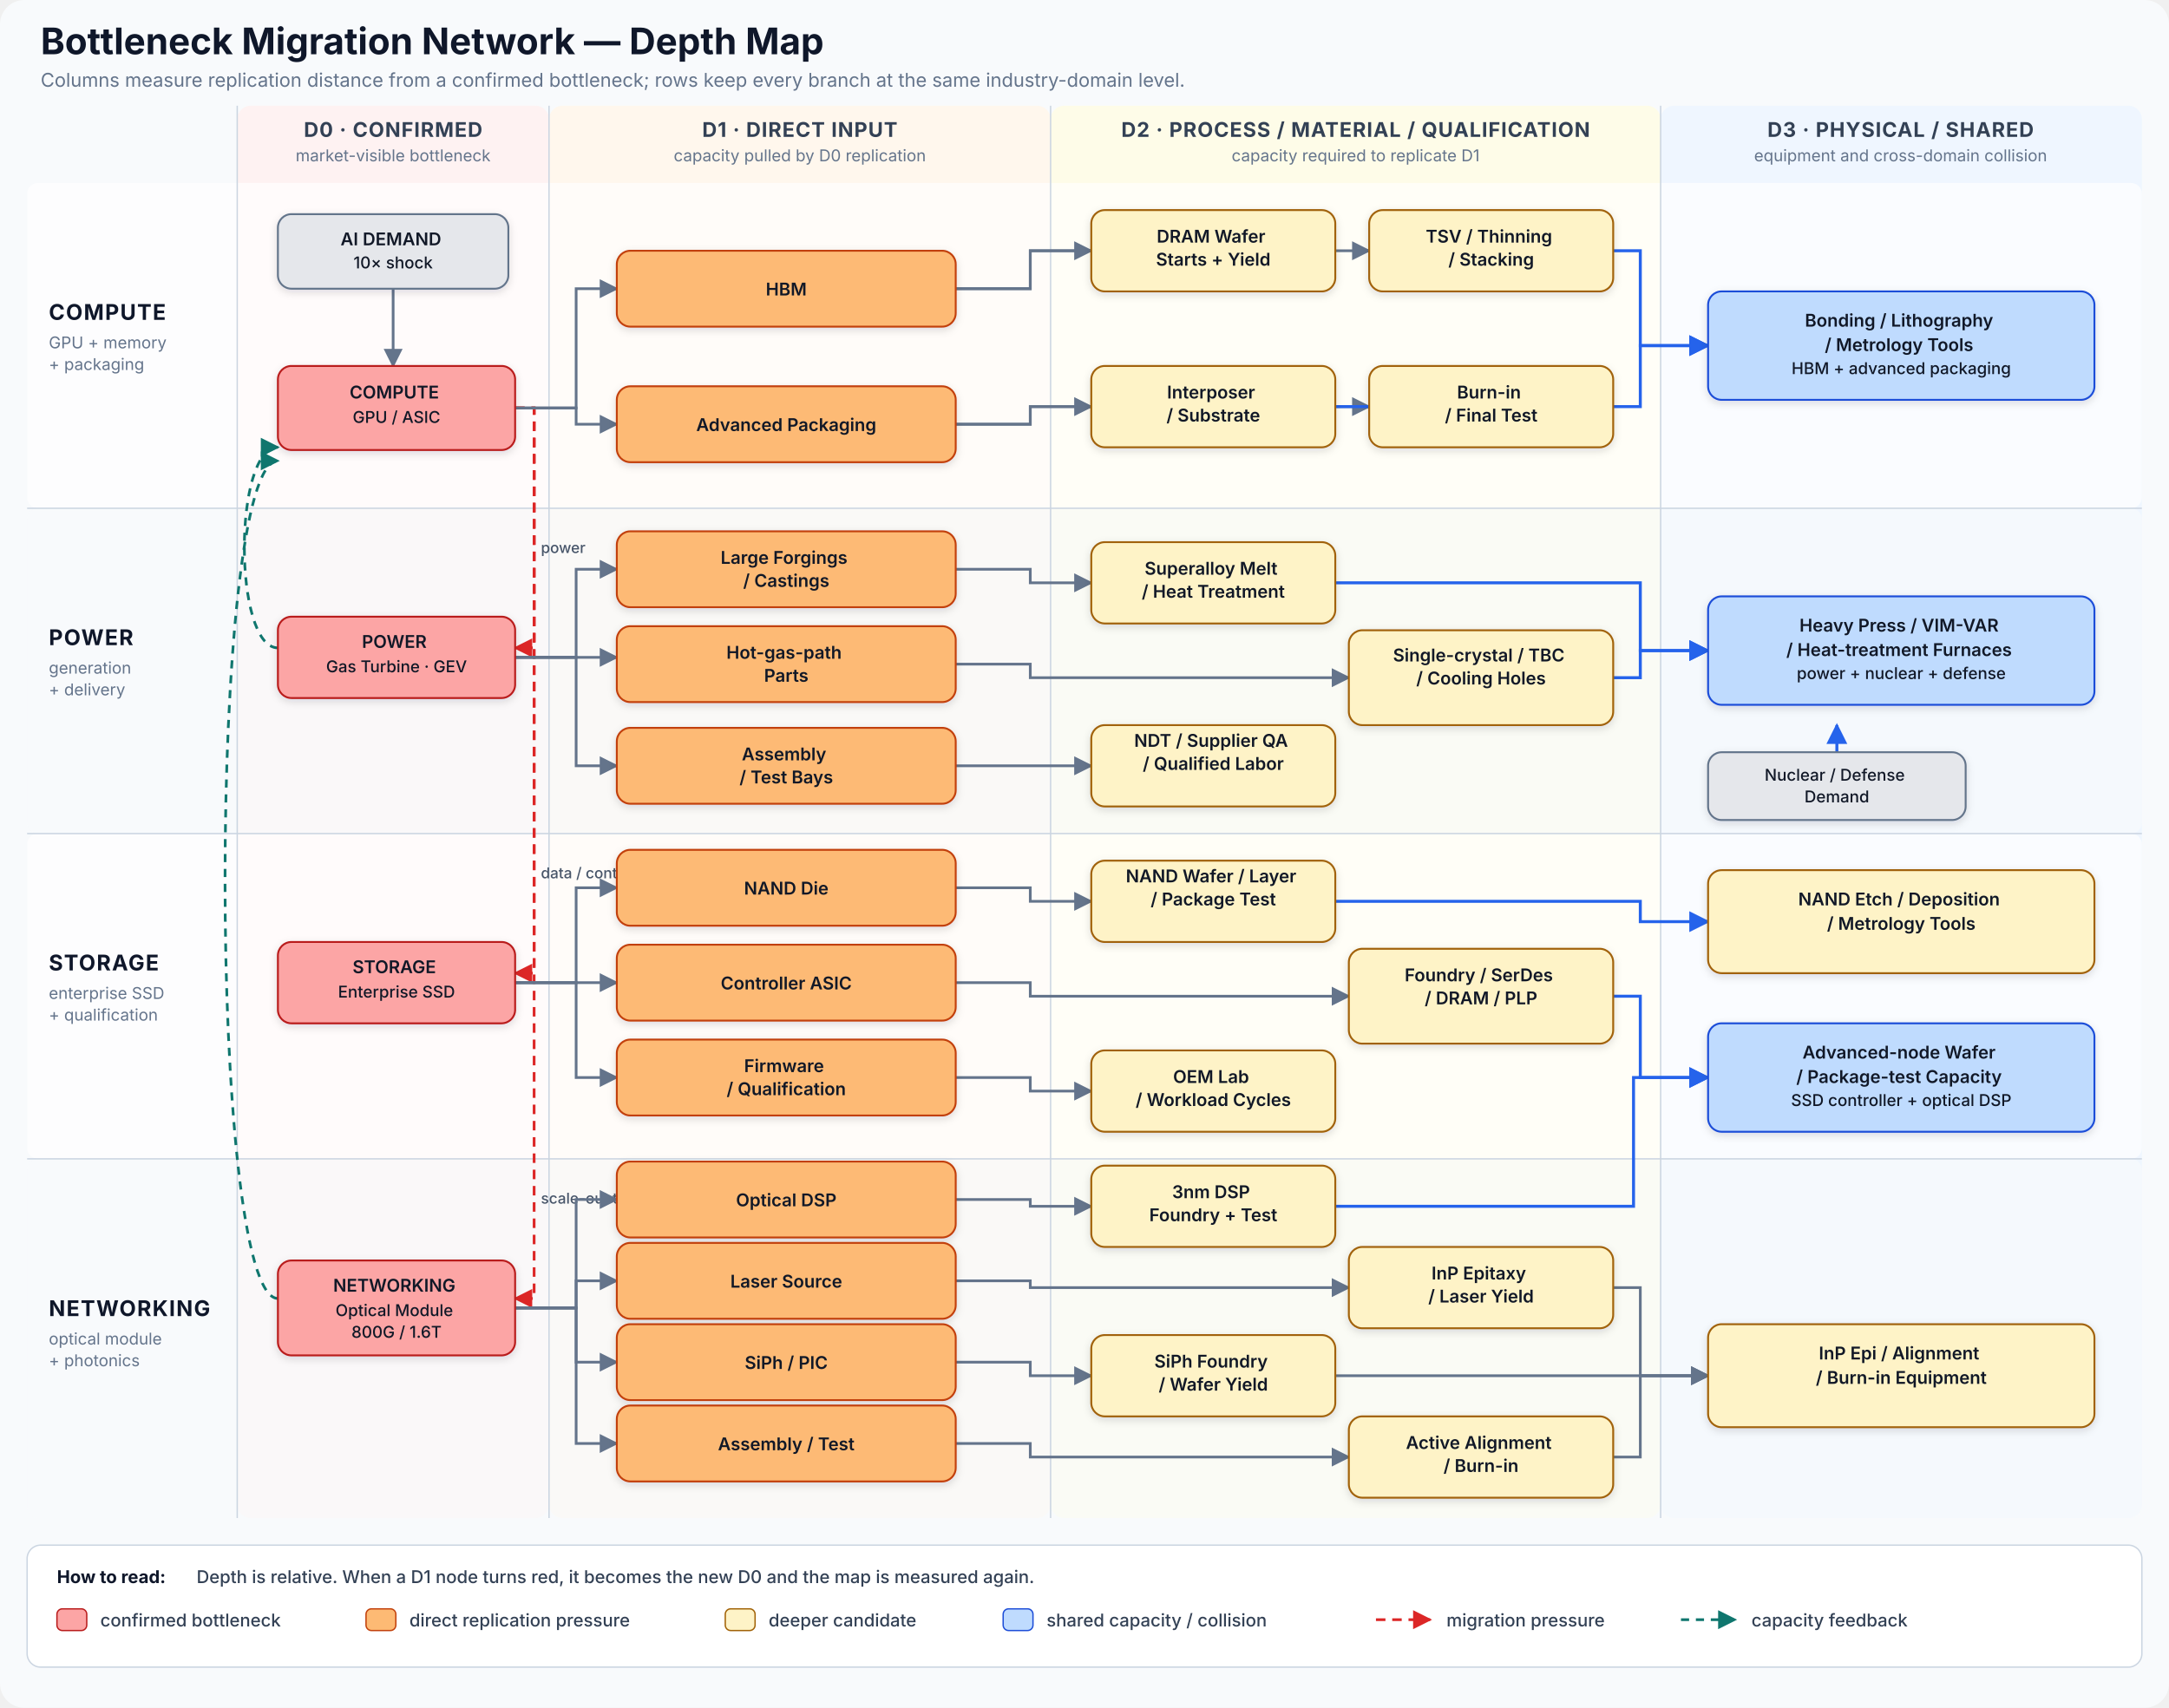
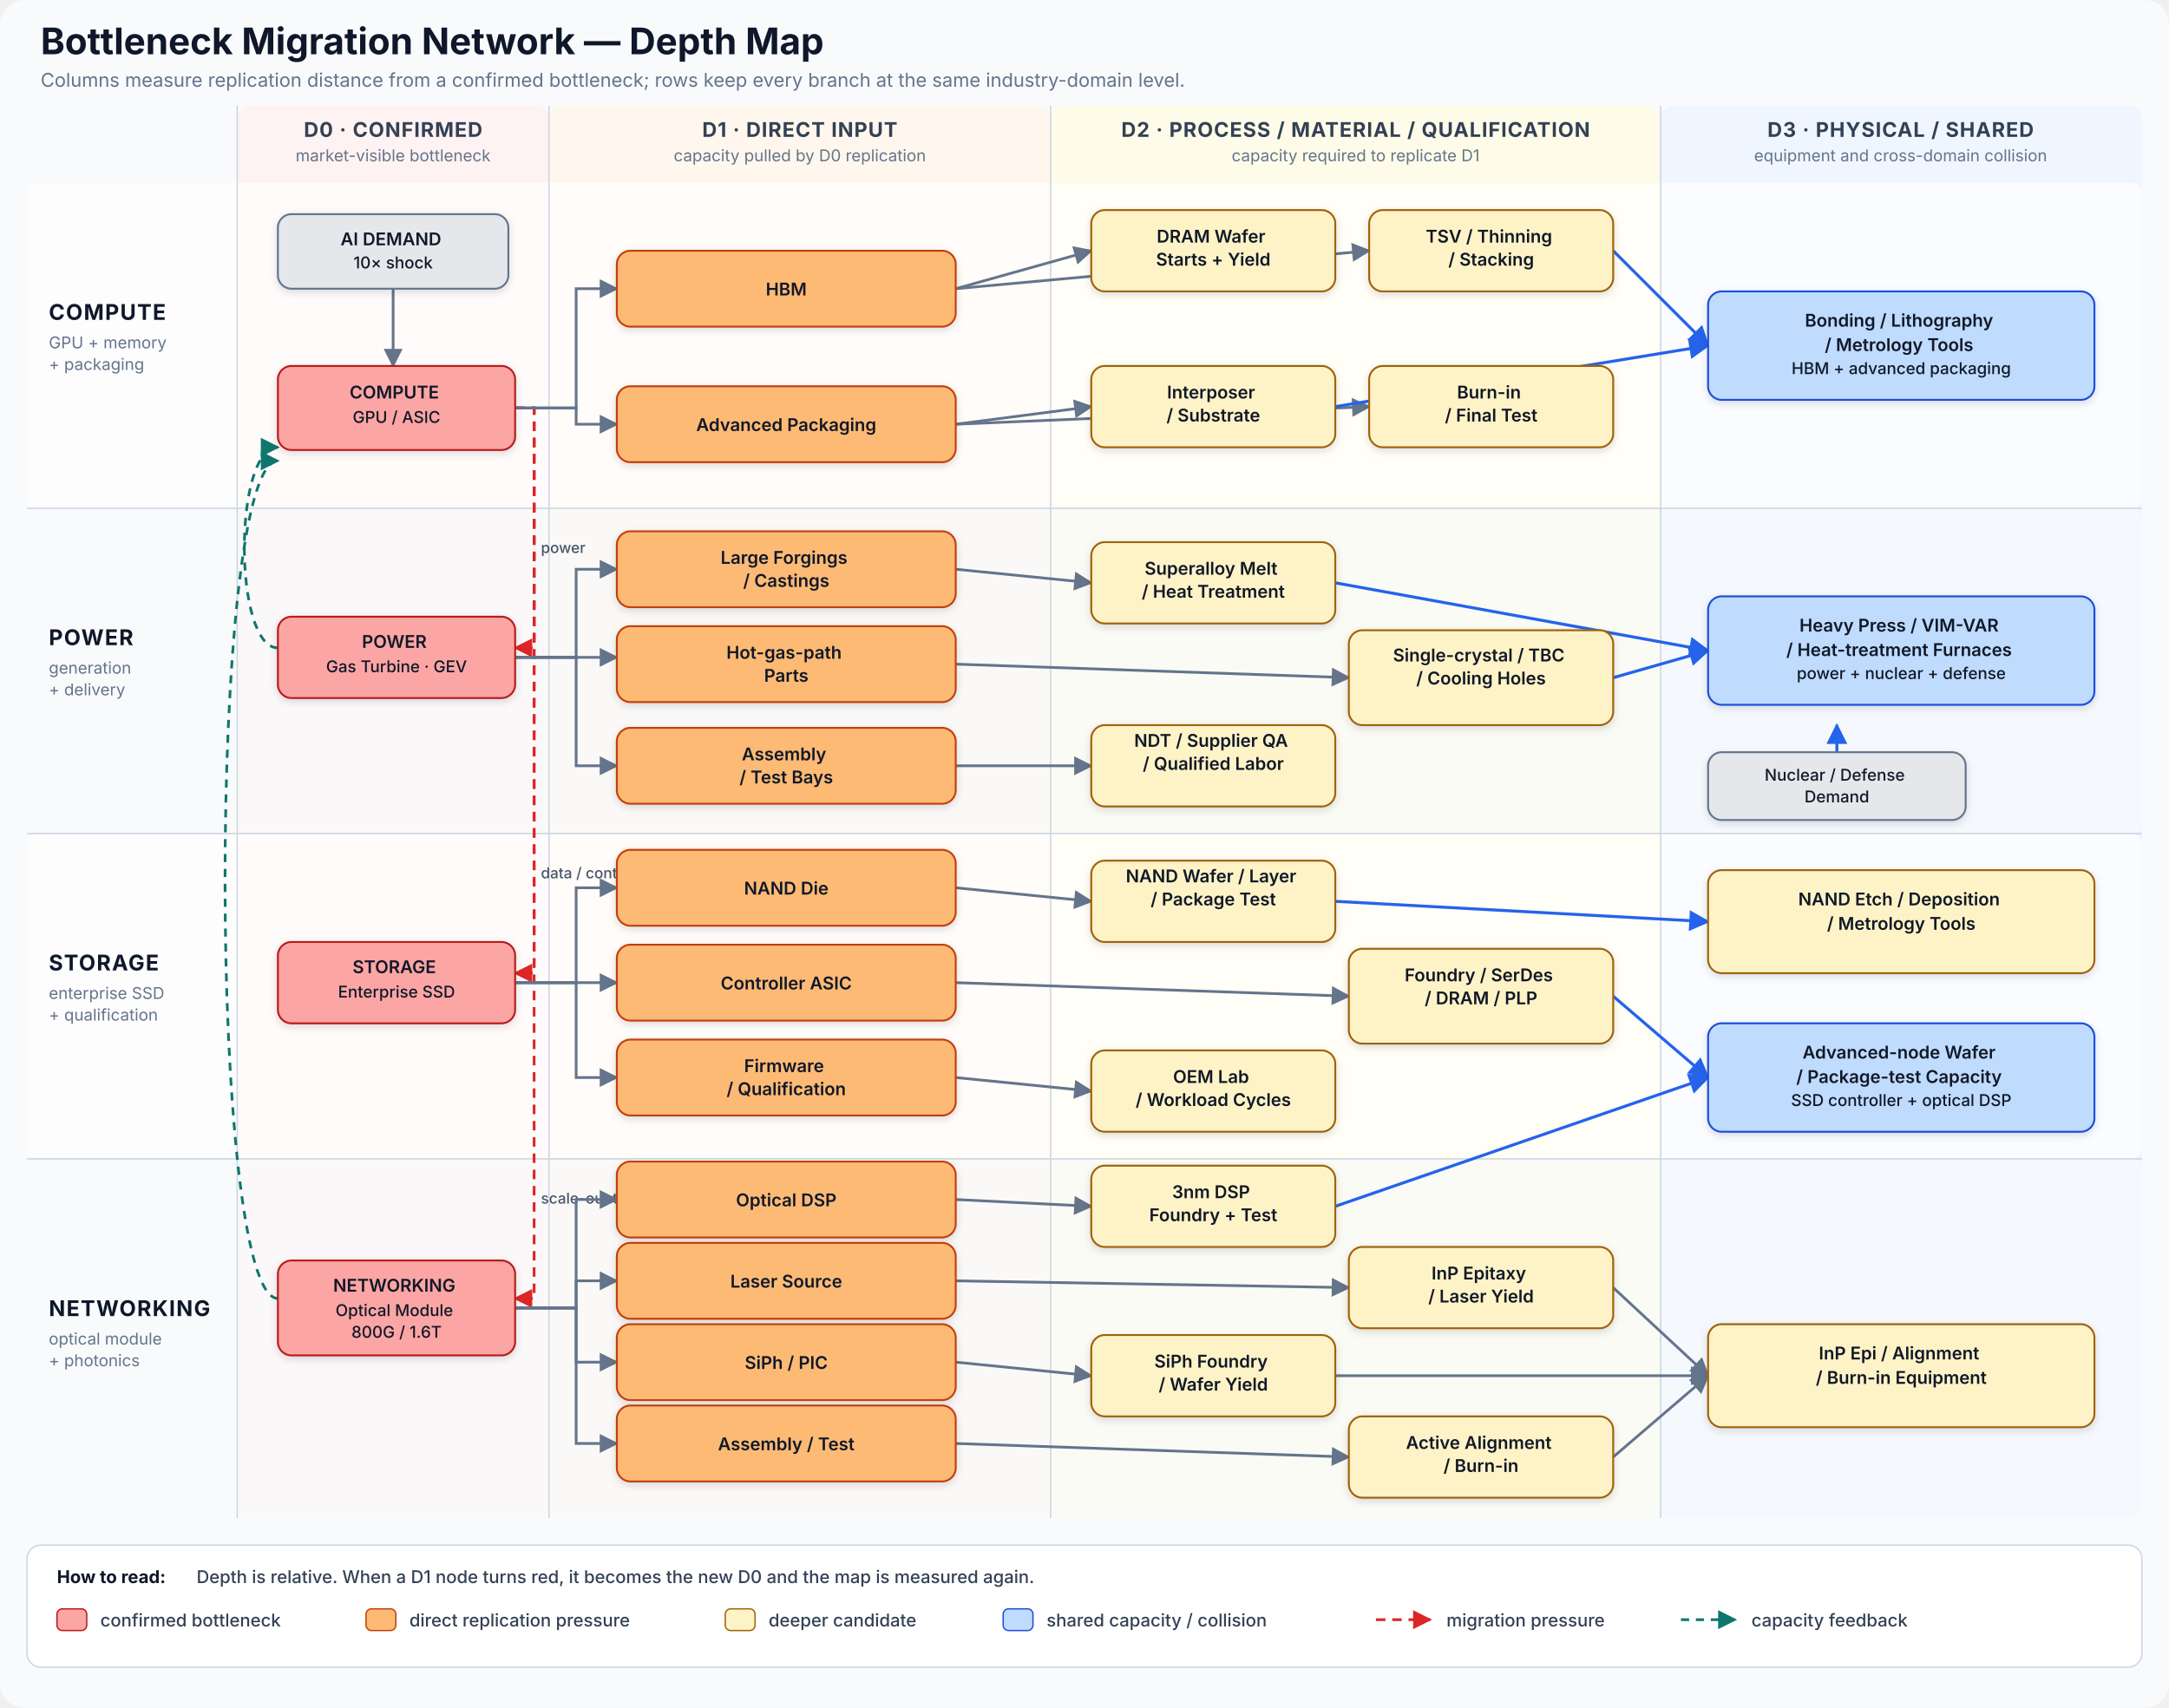
<svg xmlns="http://www.w3.org/2000/svg" width="1600" height="1260" viewBox="0 0 1600 1260" role="img" aria-labelledby="title desc">
  <defs>
    <filter id="shadow" x="-20%" y="-20%" width="140%" height="140%">
      <feDropShadow dx="0" dy="2" stdDeviation="3" flood-color="#0f172a" flood-opacity="0.14" />
    </filter>
    <marker id="arrow" viewBox="0 0 10 10" refX="9" refY="5" markerWidth="7" markerHeight="7" orient="auto-start-reverse">
      <path d="M 0 0 L 10 5 L 0 10 z" fill="#64748b" />
    </marker>
    <marker id="arrow-red" viewBox="0 0 10 10" refX="9" refY="5" markerWidth="7" markerHeight="7" orient="auto-start-reverse">
      <path d="M 0 0 L 10 5 L 0 10 z" fill="#dc2626" />
    </marker>
    <marker id="arrow-blue" viewBox="0 0 10 10" refX="9" refY="5" markerWidth="7" markerHeight="7" orient="auto-start-reverse">
      <path d="M 0 0 L 10 5 L 0 10 z" fill="#2563eb" />
    </marker>
    <marker id="arrow-teal" viewBox="0 0 10 10" refX="9" refY="5" markerWidth="7" markerHeight="7" orient="auto-start-reverse">
      <path d="M 0 0 L 10 5 L 0 10 z" fill="#0f766e" />
    </marker>
    <style>
      .canvas { fill: #f8fafc; }
      .grid { stroke: #cbd5e1; stroke-width: 1; }
      .lane-a { fill: #ffffff; }
      .lane-b { fill: #f8fafc; }
      .depth-0 { fill: #fef2f2; }
      .depth-1 { fill: #fff7ed; }
      .depth-2 { fill: #fefce8; }
      .depth-3 { fill: #eff6ff; }
      .title { font: 700 27px -apple-system, BlinkMacSystemFont, "Segoe UI", sans-serif; fill: #0f172a; }
      .subtitle { font: 400 14px -apple-system, BlinkMacSystemFont, "Segoe UI", sans-serif; fill: #64748b; }
      .depth-label { font: 700 15px -apple-system, BlinkMacSystemFont, "Segoe UI", sans-serif; fill: #334155; letter-spacing: 0.6px; }
      .depth-note { font: 400 12px -apple-system, BlinkMacSystemFont, "Segoe UI", sans-serif; fill: #64748b; }
      .lane-label { font: 700 16px -apple-system, BlinkMacSystemFont, "Segoe UI", sans-serif; fill: #0f172a; letter-spacing: 0.8px; }
      .lane-note { font: 400 12px -apple-system, BlinkMacSystemFont, "Segoe UI", sans-serif; fill: #64748b; }
      .node { stroke: #64748b; stroke-width: 1.4; rx: 10; filter: url(#shadow); }
      .confirmed { fill: #fca5a5; stroke: #b91c1c; }
      .direct { fill: #fdba74; stroke: #c2410c; }
      .candidate { fill: #fef3c7; stroke: #a16207; }
      .shared { fill: #bfdbfe; stroke: #1d4ed8; }
      .context { fill: #e5e7eb; stroke: #64748b; }
      .node-text { font: 600 13px -apple-system, BlinkMacSystemFont, "Segoe UI", sans-serif; fill: #111827; text-anchor: middle; }
      .node-small { font: 500 12px -apple-system, BlinkMacSystemFont, "Segoe UI", sans-serif; fill: #111827; text-anchor: middle; }
      .edge { fill: none; stroke: #64748b; stroke-width: 2; marker-end: url(#arrow); }
      .pressure { fill: none; stroke: #dc2626; stroke-width: 2; stroke-dasharray: 7 5; marker-end: url(#arrow-red); }
      .shared-edge { fill: none; stroke: #2563eb; stroke-width: 2.2; marker-end: url(#arrow-blue); }
      .feedback { fill: none; stroke: #0f766e; stroke-width: 2; stroke-dasharray: 6 5; marker-end: url(#arrow-teal); }
      .edge-label { font: 500 11px -apple-system, BlinkMacSystemFont, "Segoe UI", sans-serif; fill: #475569; }
      .legend { font: 500 13px -apple-system, BlinkMacSystemFont, "Segoe UI", sans-serif; fill: #334155; }
      .legend-strong { font: 700 13px -apple-system, BlinkMacSystemFont, "Segoe UI", sans-serif; fill: #0f172a; }
    </style>
  </defs>
  <rect class="canvas" width="1600" height="1260" rx="18" />
  <text class="title" x="30" y="40">Bottleneck Migration Network — Depth Map</text>
  <text class="subtitle" x="30" y="64">Columns measure replication distance from a confirmed bottleneck; rows keep every branch at the same industry-domain level.</text>
  <rect class="depth-0" x="175" y="78" width="230" height="1042" rx="10" />
  <rect class="depth-1" x="405" y="78" width="370" height="1042" rx="10" />
  <rect class="depth-2" x="775" y="78" width="450" height="1042" rx="10" />
  <rect class="depth-3" x="1225" y="78" width="355" height="1042" rx="10" />
  <text class="depth-label" x="290" y="101" text-anchor="middle">D0 · CONFIRMED</text>
  <text class="depth-note" x="290" y="119" text-anchor="middle">market-visible bottleneck</text>
  <text class="depth-label" x="590" y="101" text-anchor="middle">D1 · DIRECT INPUT</text>
  <text class="depth-note" x="590" y="119" text-anchor="middle">capacity pulled by D0 replication</text>
  <text class="depth-label" x="1000" y="101" text-anchor="middle">D2 · PROCESS / MATERIAL / QUALIFICATION</text>
  <text class="depth-note" x="1000" y="119" text-anchor="middle">capacity required to replicate D1</text>
  <text class="depth-label" x="1402" y="101" text-anchor="middle">D3 · PHYSICAL / SHARED</text>
  <text class="depth-note" x="1402" y="119" text-anchor="middle">equipment and cross-domain collision</text>
  <rect class="lane-a" x="20" y="135" width="1560" height="240" rx="8" opacity="0.66" />
  <rect class="lane-b" x="20" y="375" width="1560" height="240" rx="8" opacity="0.66" />
  <rect class="lane-a" x="20" y="615" width="1560" height="240" rx="8" opacity="0.66" />
  <rect class="lane-b" x="20" y="855" width="1560" height="265" rx="8" opacity="0.66" />
  <line class="grid" x1="20" y1="375" x2="1580" y2="375" />
  <line class="grid" x1="20" y1="615" x2="1580" y2="615" />
  <line class="grid" x1="20" y1="855" x2="1580" y2="855" />
  <line class="grid" x1="175" y1="78" x2="175" y2="1120" />
  <line class="grid" x1="405" y1="78" x2="405" y2="1120" />
  <line class="grid" x1="775" y1="78" x2="775" y2="1120" />
  <line class="grid" x1="1225" y1="78" x2="1225" y2="1120" />
  <text class="lane-label" x="36" y="236">COMPUTE</text>
  <text class="lane-note" x="36" y="257">GPU + memory</text>
  <text class="lane-note" x="36" y="273">+ packaging</text>
  <text class="lane-label" x="36" y="476">POWER</text>
  <text class="lane-note" x="36" y="497">generation</text>
  <text class="lane-note" x="36" y="513">+ delivery</text>
  <text class="lane-label" x="36" y="716">STORAGE</text>
  <text class="lane-note" x="36" y="737">enterprise SSD</text>
  <text class="lane-note" x="36" y="753">+ qualification</text>
  <text class="lane-label" x="36" y="971">NETWORKING</text>
  <text class="lane-note" x="36" y="992">optical module</text>
  <text class="lane-note" x="36" y="1008">+ photonics</text>
  <path class="edge" d="M290 213 V270" />
  <path class="pressure" d="M380 301 H394 V478 H380" />
  <path class="pressure" d="M380 301 H394 V718 H380" />
  <path class="pressure" d="M380 301 H394 V958 H380" />
  <text class="edge-label" x="399" y="408">power</text>
  <text class="edge-label" x="399" y="648">data / context</text>
  <text class="edge-label" x="399" y="888">scale-out traffic</text>
  <path class="feedback" d="M205 478 C172 478 172 330 205 330" />
  <path class="feedback" d="M205 958 C153 958 153 340 205 340" />
  <path class="edge" d="M380 301 H425 V213 H455" />
  <path class="edge" d="M380 301 H425 V313 H455" />
-   <path class="edge" d="M705 213 H760 V185 H805" />
-   <path class="edge" d="M705 213 H760 V185 H1010" />
-   <path class="edge" d="M705 313 H760 V300 H805" />
-   <path class="edge" d="M705 313 H760 V300 H1010" />
-   <path class="shared-edge" d="M1190 185 H1210 V255 H1260" />
-   <path class="shared-edge" d="M985 300 H1210 V255 H1260" />
+   <path class="edge" d="M705 213 L805 185" />
+   <path class="edge" d="M705 213 L1010 185" />
+   <path class="edge" d="M705 313 L805 300" />
+   <path class="edge" d="M705 313 L1010 300" />
+   <path class="shared-edge" d="M1190 185 L1260 255" />
+   <path class="shared-edge" d="M985 300 L1260 255" />
  <path class="edge" d="M380 485 H425 V420 H455" />
  <path class="edge" d="M380 485 H455" />
  <path class="edge" d="M380 485 H425 V565 H455" />
-   <path class="edge" d="M705 420 H760 V430 H805" />
-   <path class="edge" d="M705 490 H760 V500 H995" />
-   <path class="edge" d="M705 565 H760 V565 H805" />
-   <path class="shared-edge" d="M985 430 H1210 V480 H1260" />
-   <path class="shared-edge" d="M1190 500 H1210 V480 H1260" />
+   <path class="edge" d="M705 420 L805 430" />
+   <path class="edge" d="M705 490 L995 500" />
+   <path class="edge" d="M705 565 L805 565" />
+   <path class="shared-edge" d="M985 430 L1260 480" />
+   <path class="shared-edge" d="M1190 500 L1260 480" />
  <path class="shared-edge" d="M1355 590 V535" />
  <path class="edge" d="M380 725 H425 V655 H455" />
  <path class="edge" d="M380 725 H455" />
  <path class="edge" d="M380 725 H425 V795 H455" />
-   <path class="edge" d="M705 655 H760 V665 H805" />
-   <path class="edge" d="M705 725 H760 V735 H995" />
-   <path class="edge" d="M705 795 H760 V805 H805" />
-   <path class="shared-edge" d="M985 665 H1210 V680 H1260" />
-   <path class="shared-edge" d="M1190 735 H1210 V795 H1260" />
+   <path class="edge" d="M705 655 L805 665" />
+   <path class="edge" d="M705 725 L995 735" />
+   <path class="edge" d="M705 795 L805 805" />
+   <path class="shared-edge" d="M985 665 L1260 680" />
+   <path class="shared-edge" d="M1190 735 L1260 795" />
  <path class="edge" d="M380 965 H425 V885 H455" />
  <path class="edge" d="M380 965 H425 V945 H455" />
  <path class="edge" d="M380 965 H425 V1005 H455" />
  <path class="edge" d="M380 965 H425 V1065 H455" />
-   <path class="edge" d="M705 885 H760 V890 H805" />
-   <path class="edge" d="M705 945 H760 V950 H995" />
-   <path class="edge" d="M705 1005 H760 V1015 H805" />
-   <path class="edge" d="M705 1065 H760 V1075 H995" />
-   <path class="shared-edge" d="M985 890 H1205 V795 H1260" />
-   <path class="edge" d="M1190 950 H1210 V1015 H1260" />
-   <path class="edge" d="M985 1015 H1210 V1015 H1260" />
-   <path class="edge" d="M1190 1075 H1210 V1015 H1260" />
+   <path class="edge" d="M705 885 L805 890" />
+   <path class="edge" d="M705 945 L995 950" />
+   <path class="edge" d="M705 1005 L805 1015" />
+   <path class="edge" d="M705 1065 L995 1075" />
+   <path class="shared-edge" d="M985 890 L1260 795" />
+   <path class="edge" d="M1190 950 L1260 1015" />
+   <path class="edge" d="M985 1015 L1260 1015" />
+   <path class="edge" d="M1190 1075 L1260 1015" />
  <rect class="node context" x="205" y="158" width="170" height="55" />
  <text class="node-text" x="290" y="181">
    <tspan x="290">AI DEMAND</tspan>
    <tspan class="node-small" x="290" dy="17">10× shock</tspan>
  </text>
  <rect class="node confirmed" x="205" y="270" width="175" height="62" />
  <text class="node-text" x="292.5" y="294">
    <tspan x="292.5">COMPUTE</tspan>
    <tspan class="node-small" x="292.5" dy="18">GPU / ASIC</tspan>
  </text>
  <rect class="node confirmed" x="205" y="455" width="175" height="60" />
  <text class="node-text" x="292.5" y="478">
    <tspan x="292.5">POWER</tspan>
    <tspan class="node-small" x="292.5" dy="18">Gas Turbine · GEV</tspan>
  </text>
  <rect class="node confirmed" x="205" y="695" width="175" height="60" />
  <text class="node-text" x="292.5" y="718">
    <tspan x="292.5">STORAGE</tspan>
    <tspan class="node-small" x="292.5" dy="18">Enterprise SSD</tspan>
  </text>
  <rect class="node confirmed" x="205" y="930" width="175" height="70" />
  <text class="node-text" x="292.5" y="953">
    <tspan x="292.5">NETWORKING</tspan>
    <tspan class="node-small" x="292.5" dy="18">Optical Module</tspan>
    <tspan class="node-small" x="292.5" dy="16">800G / 1.6T</tspan>
  </text>
  <rect class="node direct" x="455" y="185" width="250" height="56" />
  <text class="node-text" x="580" y="218">HBM</text>
  <rect class="node direct" x="455" y="285" width="250" height="56" />
  <text class="node-text" x="580" y="318">Advanced Packaging</text>
  <rect class="node direct" x="455" y="392" width="250" height="56" />
  <text class="node-text" x="580" y="416">
    <tspan x="580">Large Forgings</tspan>
    <tspan x="580" dy="17">/ Castings</tspan>
  </text>
  <rect class="node direct" x="455" y="462" width="250" height="56" />
  <text class="node-text" x="580" y="486">
    <tspan x="580">Hot-gas-path</tspan>
    <tspan x="580" dy="17">Parts</tspan>
  </text>
  <rect class="node direct" x="455" y="537" width="250" height="56" />
  <text class="node-text" x="580" y="561">
    <tspan x="580">Assembly</tspan>
    <tspan x="580" dy="17">/ Test Bays</tspan>
  </text>
  <rect class="node direct" x="455" y="627" width="250" height="56" />
  <text class="node-text" x="580" y="660">NAND Die</text>
  <rect class="node direct" x="455" y="697" width="250" height="56" />
  <text class="node-text" x="580" y="730">Controller ASIC</text>
  <rect class="node direct" x="455" y="767" width="250" height="56" />
  <text class="node-text" x="580" y="791">
    <tspan x="580">Firmware</tspan>
    <tspan x="580" dy="17">/ Qualification</tspan>
  </text>
  <rect class="node direct" x="455" y="857" width="250" height="56" />
  <text class="node-text" x="580" y="890">Optical DSP</text>
  <rect class="node direct" x="455" y="917" width="250" height="56" />
  <text class="node-text" x="580" y="950">Laser Source</text>
  <rect class="node direct" x="455" y="977" width="250" height="56" />
  <text class="node-text" x="580" y="1010">SiPh / PIC</text>
  <rect class="node direct" x="455" y="1037" width="250" height="56" />
  <text class="node-text" x="580" y="1070">Assembly / Test</text>
  <rect class="node candidate" x="805" y="155" width="180" height="60" />
  <text class="node-text" x="895" y="179">
    <tspan x="895">DRAM Wafer</tspan>
    <tspan x="895" dy="17">Starts + Yield</tspan>
  </text>
  <rect class="node candidate" x="1010" y="155" width="180" height="60" />
  <text class="node-text" x="1100" y="179">
    <tspan x="1100">TSV / Thinning</tspan>
    <tspan x="1100" dy="17">/ Stacking</tspan>
  </text>
  <rect class="node candidate" x="805" y="270" width="180" height="60" />
  <text class="node-text" x="895" y="294">
    <tspan x="895">Interposer</tspan>
    <tspan x="895" dy="17">/ Substrate</tspan>
  </text>
  <rect class="node candidate" x="1010" y="270" width="180" height="60" />
  <text class="node-text" x="1100" y="294">
    <tspan x="1100">Burn-in</tspan>
    <tspan x="1100" dy="17">/ Final Test</tspan>
  </text>
  <rect class="node candidate" x="805" y="400" width="180" height="60" />
  <text class="node-text" x="895" y="424">
    <tspan x="895">Superalloy Melt</tspan>
    <tspan x="895" dy="17">/ Heat Treatment</tspan>
  </text>
  <rect class="node candidate" x="995" y="465" width="195" height="70" />
  <text class="node-text" x="1092.5" y="488">
    <tspan x="1092.5">Single-crystal / TBC</tspan>
    <tspan x="1092.5" dy="17">/ Cooling Holes</tspan>
  </text>
  <rect class="node candidate" x="805" y="535" width="180" height="60" />
  <text class="node-text" x="895" y="551">
    <tspan x="895">NDT / Supplier QA</tspan>
    <tspan x="895" dy="17">/ Qualified Labor</tspan>
  </text>
  <rect class="node candidate" x="805" y="635" width="180" height="60" />
  <text class="node-text" x="895" y="651">
    <tspan x="895">NAND Wafer / Layer</tspan>
    <tspan x="895" dy="17">/ Package Test</tspan>
  </text>
  <rect class="node candidate" x="995" y="700" width="195" height="70" />
  <text class="node-text" x="1092.5" y="724">
    <tspan x="1092.5">Foundry / SerDes</tspan>
    <tspan x="1092.5" dy="17">/ DRAM / PLP</tspan>
  </text>
  <rect class="node candidate" x="805" y="775" width="180" height="60" />
  <text class="node-text" x="895" y="799">
    <tspan x="895">OEM Lab</tspan>
    <tspan x="895" dy="17">/ Workload Cycles</tspan>
  </text>
  <rect class="node candidate" x="805" y="860" width="180" height="60" />
  <text class="node-text" x="895" y="884">
    <tspan x="895">3nm DSP</tspan>
    <tspan x="895" dy="17">Foundry + Test</tspan>
  </text>
  <rect class="node candidate" x="995" y="920" width="195" height="60" />
  <text class="node-text" x="1092.5" y="944">
    <tspan x="1092.5">InP Epitaxy</tspan>
    <tspan x="1092.5" dy="17">/ Laser Yield</tspan>
  </text>
  <rect class="node candidate" x="805" y="985" width="180" height="60" />
  <text class="node-text" x="895" y="1009">
    <tspan x="895">SiPh Foundry</tspan>
    <tspan x="895" dy="17">/ Wafer Yield</tspan>
  </text>
  <rect class="node candidate" x="995" y="1045" width="195" height="60" />
  <text class="node-text" x="1092.5" y="1069">
    <tspan x="1092.5">Active Alignment</tspan>
    <tspan x="1092.5" dy="17">/ Burn-in</tspan>
  </text>
  <rect class="node shared" x="1260" y="215" width="285" height="80" />
  <text class="node-text" x="1402.5" y="241">
    <tspan x="1402.5">Bonding / Lithography</tspan>
    <tspan x="1402.5" dy="18">/ Metrology Tools</tspan>
    <tspan class="node-small" x="1402.5" dy="17">HBM + advanced packaging</tspan>
  </text>
  <rect class="node shared" x="1260" y="440" width="285" height="80" />
  <text class="node-text" x="1402.5" y="466">
    <tspan x="1402.5">Heavy Press / VIM-VAR</tspan>
    <tspan x="1402.5" dy="18">/ Heat-treatment Furnaces</tspan>
    <tspan class="node-small" x="1402.5" dy="17">power + nuclear + defense</tspan>
  </text>
  <rect class="node context" x="1260" y="555" width="190" height="50" />
  <text class="node-small" x="1355" y="576">
    <tspan x="1355">Nuclear / Defense</tspan>
    <tspan x="1355" dy="16">Demand</tspan>
  </text>
  <rect class="node candidate" x="1260" y="642" width="285" height="76" />
  <text class="node-text" x="1402.5" y="668">
    <tspan x="1402.5">NAND Etch / Deposition</tspan>
    <tspan x="1402.5" dy="18">/ Metrology Tools</tspan>
  </text>
  <rect class="node shared" x="1260" y="755" width="285" height="80" />
  <text class="node-text" x="1402.5" y="781">
    <tspan x="1402.5">Advanced-node Wafer</tspan>
    <tspan x="1402.5" dy="18">/ Package-test Capacity</tspan>
    <tspan class="node-small" x="1402.5" dy="17">SSD controller + optical DSP</tspan>
  </text>
  <rect class="node candidate" x="1260" y="977" width="285" height="76" />
  <text class="node-text" x="1402.5" y="1003">
    <tspan x="1402.5">InP Epi / Alignment</tspan>
    <tspan x="1402.5" dy="18">/ Burn-in Equipment</tspan>
  </text>
  <rect x="20" y="1140" width="1560" height="90" rx="10" fill="#ffffff" stroke="#cbd5e1" />
  <text class="legend-strong" x="42" y="1168">How to read:</text>
  <text class="legend" x="145" y="1168">Depth is relative. When a D1 node turns red, it becomes the new D0 and the map is measured again.</text>
  <rect x="42" y="1187" width="22" height="16" rx="4" class="confirmed" />
  <text class="legend" x="74" y="1200">confirmed bottleneck</text>
  <rect x="270" y="1187" width="22" height="16" rx="4" class="direct" />
  <text class="legend" x="302" y="1200">direct replication pressure</text>
  <rect x="535" y="1187" width="22" height="16" rx="4" class="candidate" />
  <text class="legend" x="567" y="1200">deeper candidate</text>
  <rect x="740" y="1187" width="22" height="16" rx="4" class="shared" />
  <text class="legend" x="772" y="1200">shared capacity / collision</text>
  <line x1="1015" y1="1195" x2="1055" y2="1195" class="pressure" />
  <text class="legend" x="1067" y="1200">migration pressure</text>
  <line x1="1240" y1="1195" x2="1280" y2="1195" class="feedback" />
  <text class="legend" x="1292" y="1200">capacity feedback</text>
</svg>
